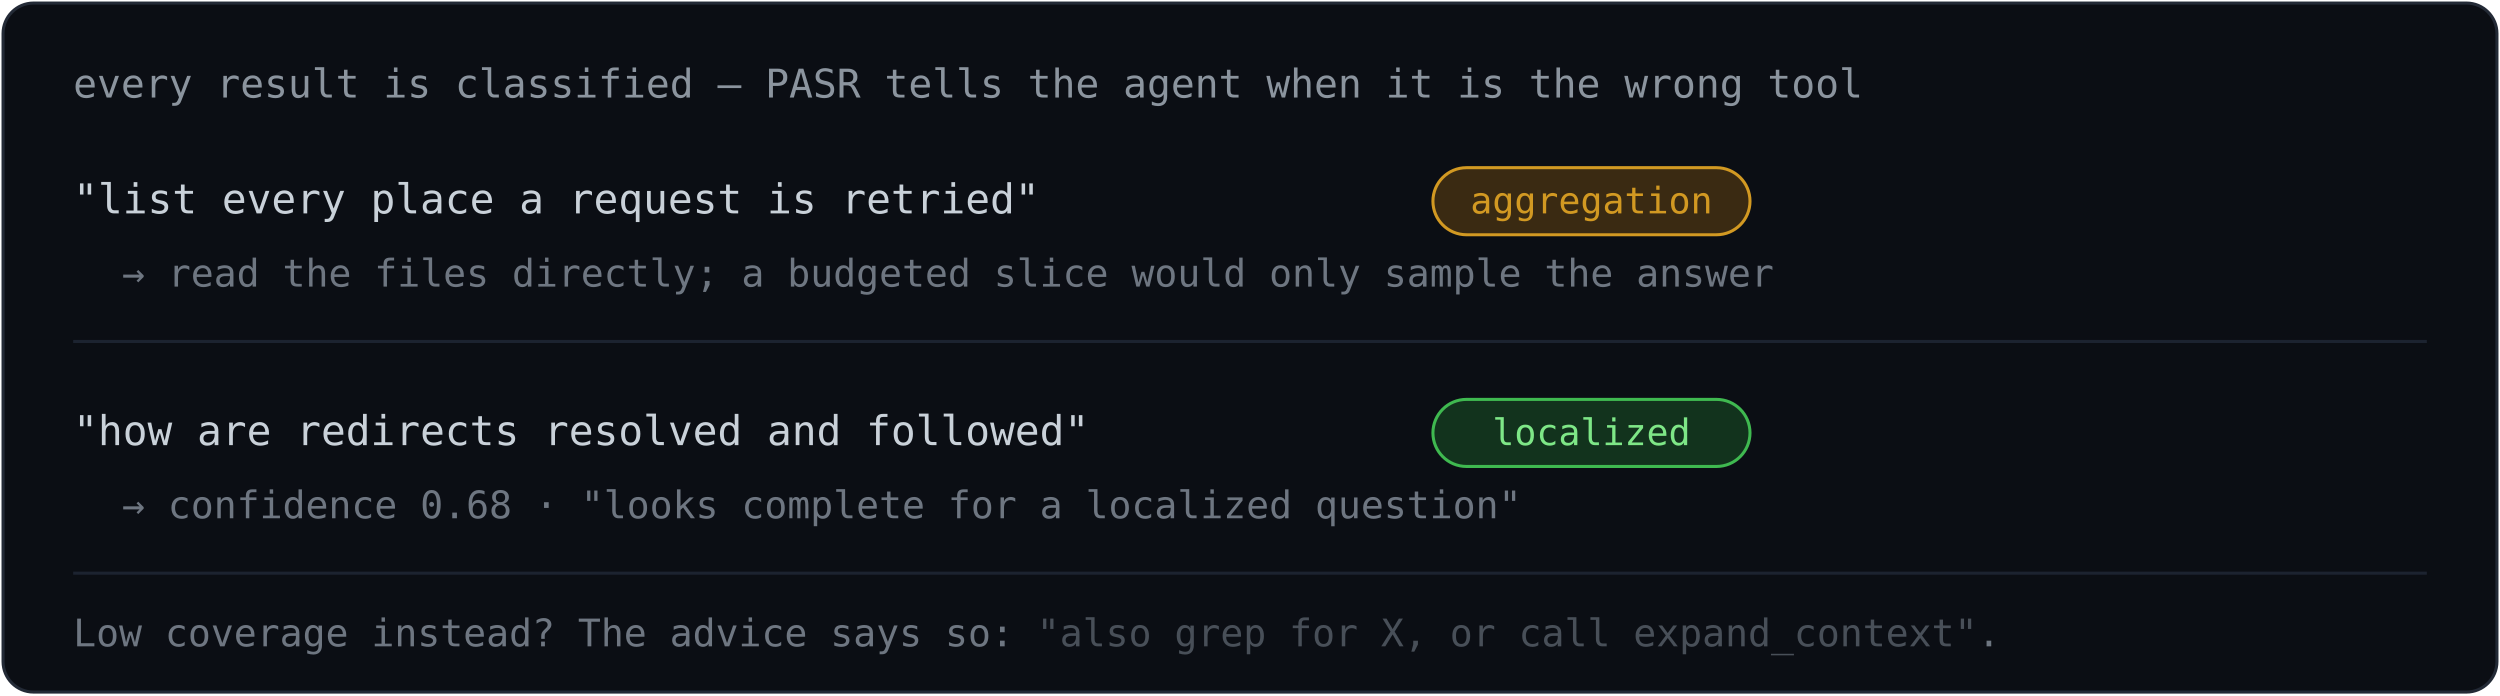
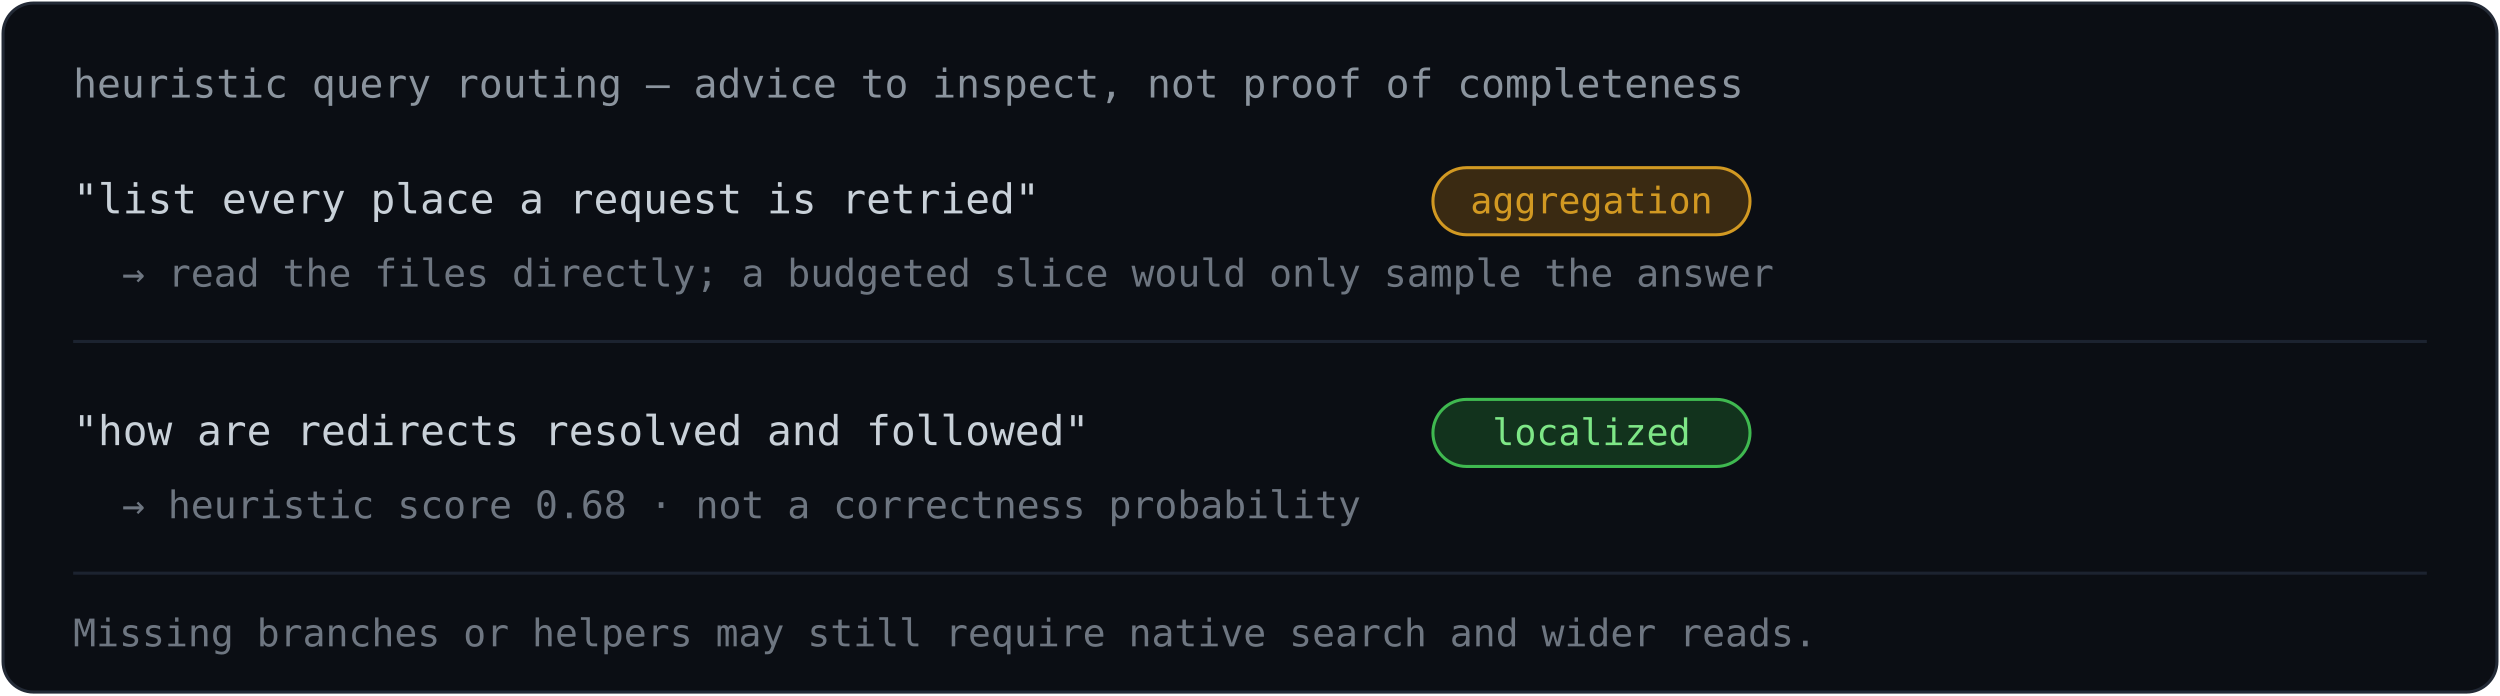
<svg xmlns="http://www.w3.org/2000/svg" viewBox="0 0 820 228" font-family="ui-monospace, SFMono-Regular, Menlo, Consolas, 'DejaVu Sans Mono', monospace">
  <rect x="1" y="1" width="818" height="226" rx="10" fill="#0b0e14" stroke="#232a36" />
-   <text x="24" y="32" font-size="13" fill="#8b949e">every result is classified — PASR tells the agent when it is the wrong tool</text>
+   <text x="24" y="32" font-size="13" fill="#8b949e">heuristic query routing — advice to inspect, not proof of completeness</text>
  <text x="24" y="70" font-size="13.5" fill="#c9d1d9">"list every place a request is retried"</text>
  <rect x="470" y="55" width="104" height="22" rx="11" fill="#3a2a12" stroke="#d29922" />
  <text x="522" y="70" font-size="12" fill="#d29922" text-anchor="middle">aggregation</text>
  <text x="40" y="94" font-size="12.5" fill="#6e7681">→ read the files directly; a budgeted slice would only sample the answer</text>
  <line x1="24" y1="112" x2="796" y2="112" stroke="#1c2330" />
  <text x="24" y="146" font-size="13.5" fill="#c9d1d9">"how are redirects resolved and followed"</text>
  <rect x="470" y="131" width="104" height="22" rx="11" fill="#12331d" stroke="#3fb950" />
  <text x="522" y="146" font-size="12" fill="#7ee787" text-anchor="middle">localized</text>
-   <text x="40" y="170" font-size="12.5" fill="#6e7681">→ confidence 0.68 · "looks complete for a localized question"</text>
+   <text x="40" y="170" font-size="12.5" fill="#6e7681">→ heuristic score 0.68 · not a correctness probability</text>
  <line x1="24" y1="188" x2="796" y2="188" stroke="#1c2330" />
-   <text x="24" y="212" font-size="12.5" fill="#6e7681">Low coverage instead? The advice says so: <tspan fill="#484f58">"also grep for X, or call expand_context"</tspan>.</text>
+   <text x="24" y="212" font-size="12.5" fill="#6e7681">Missing branches or helpers may still require native search and wider reads.</text>
</svg>
